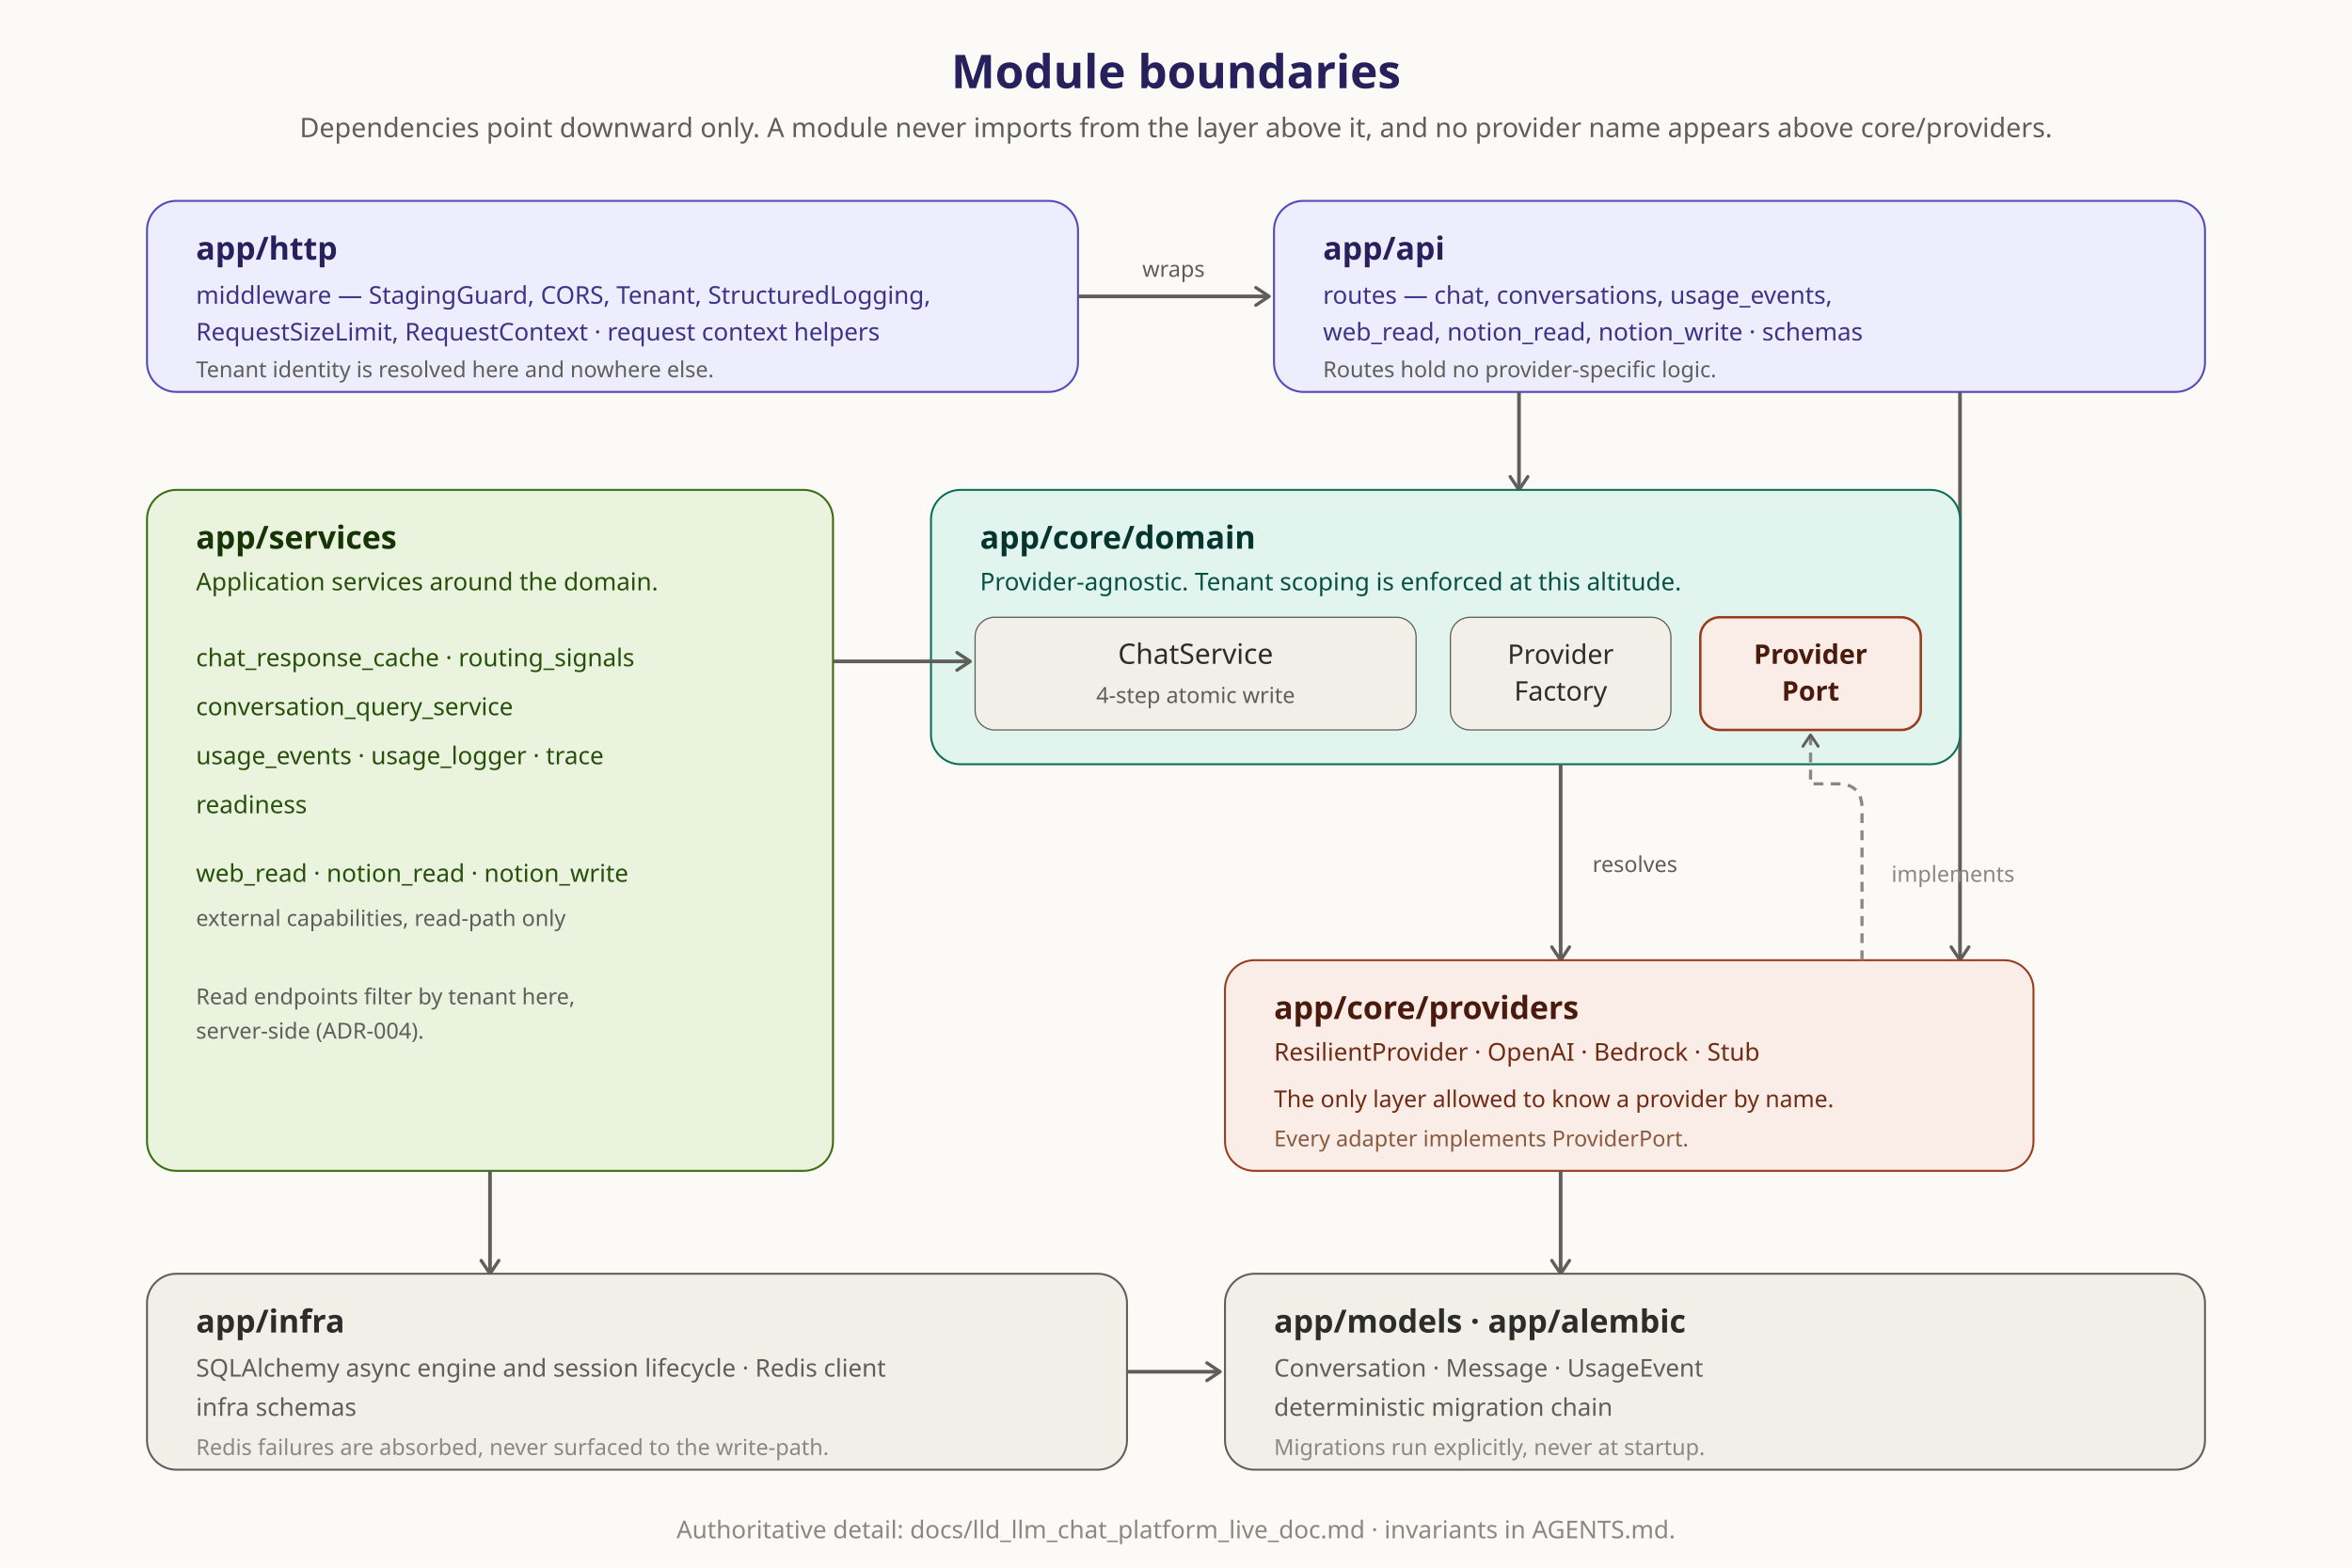
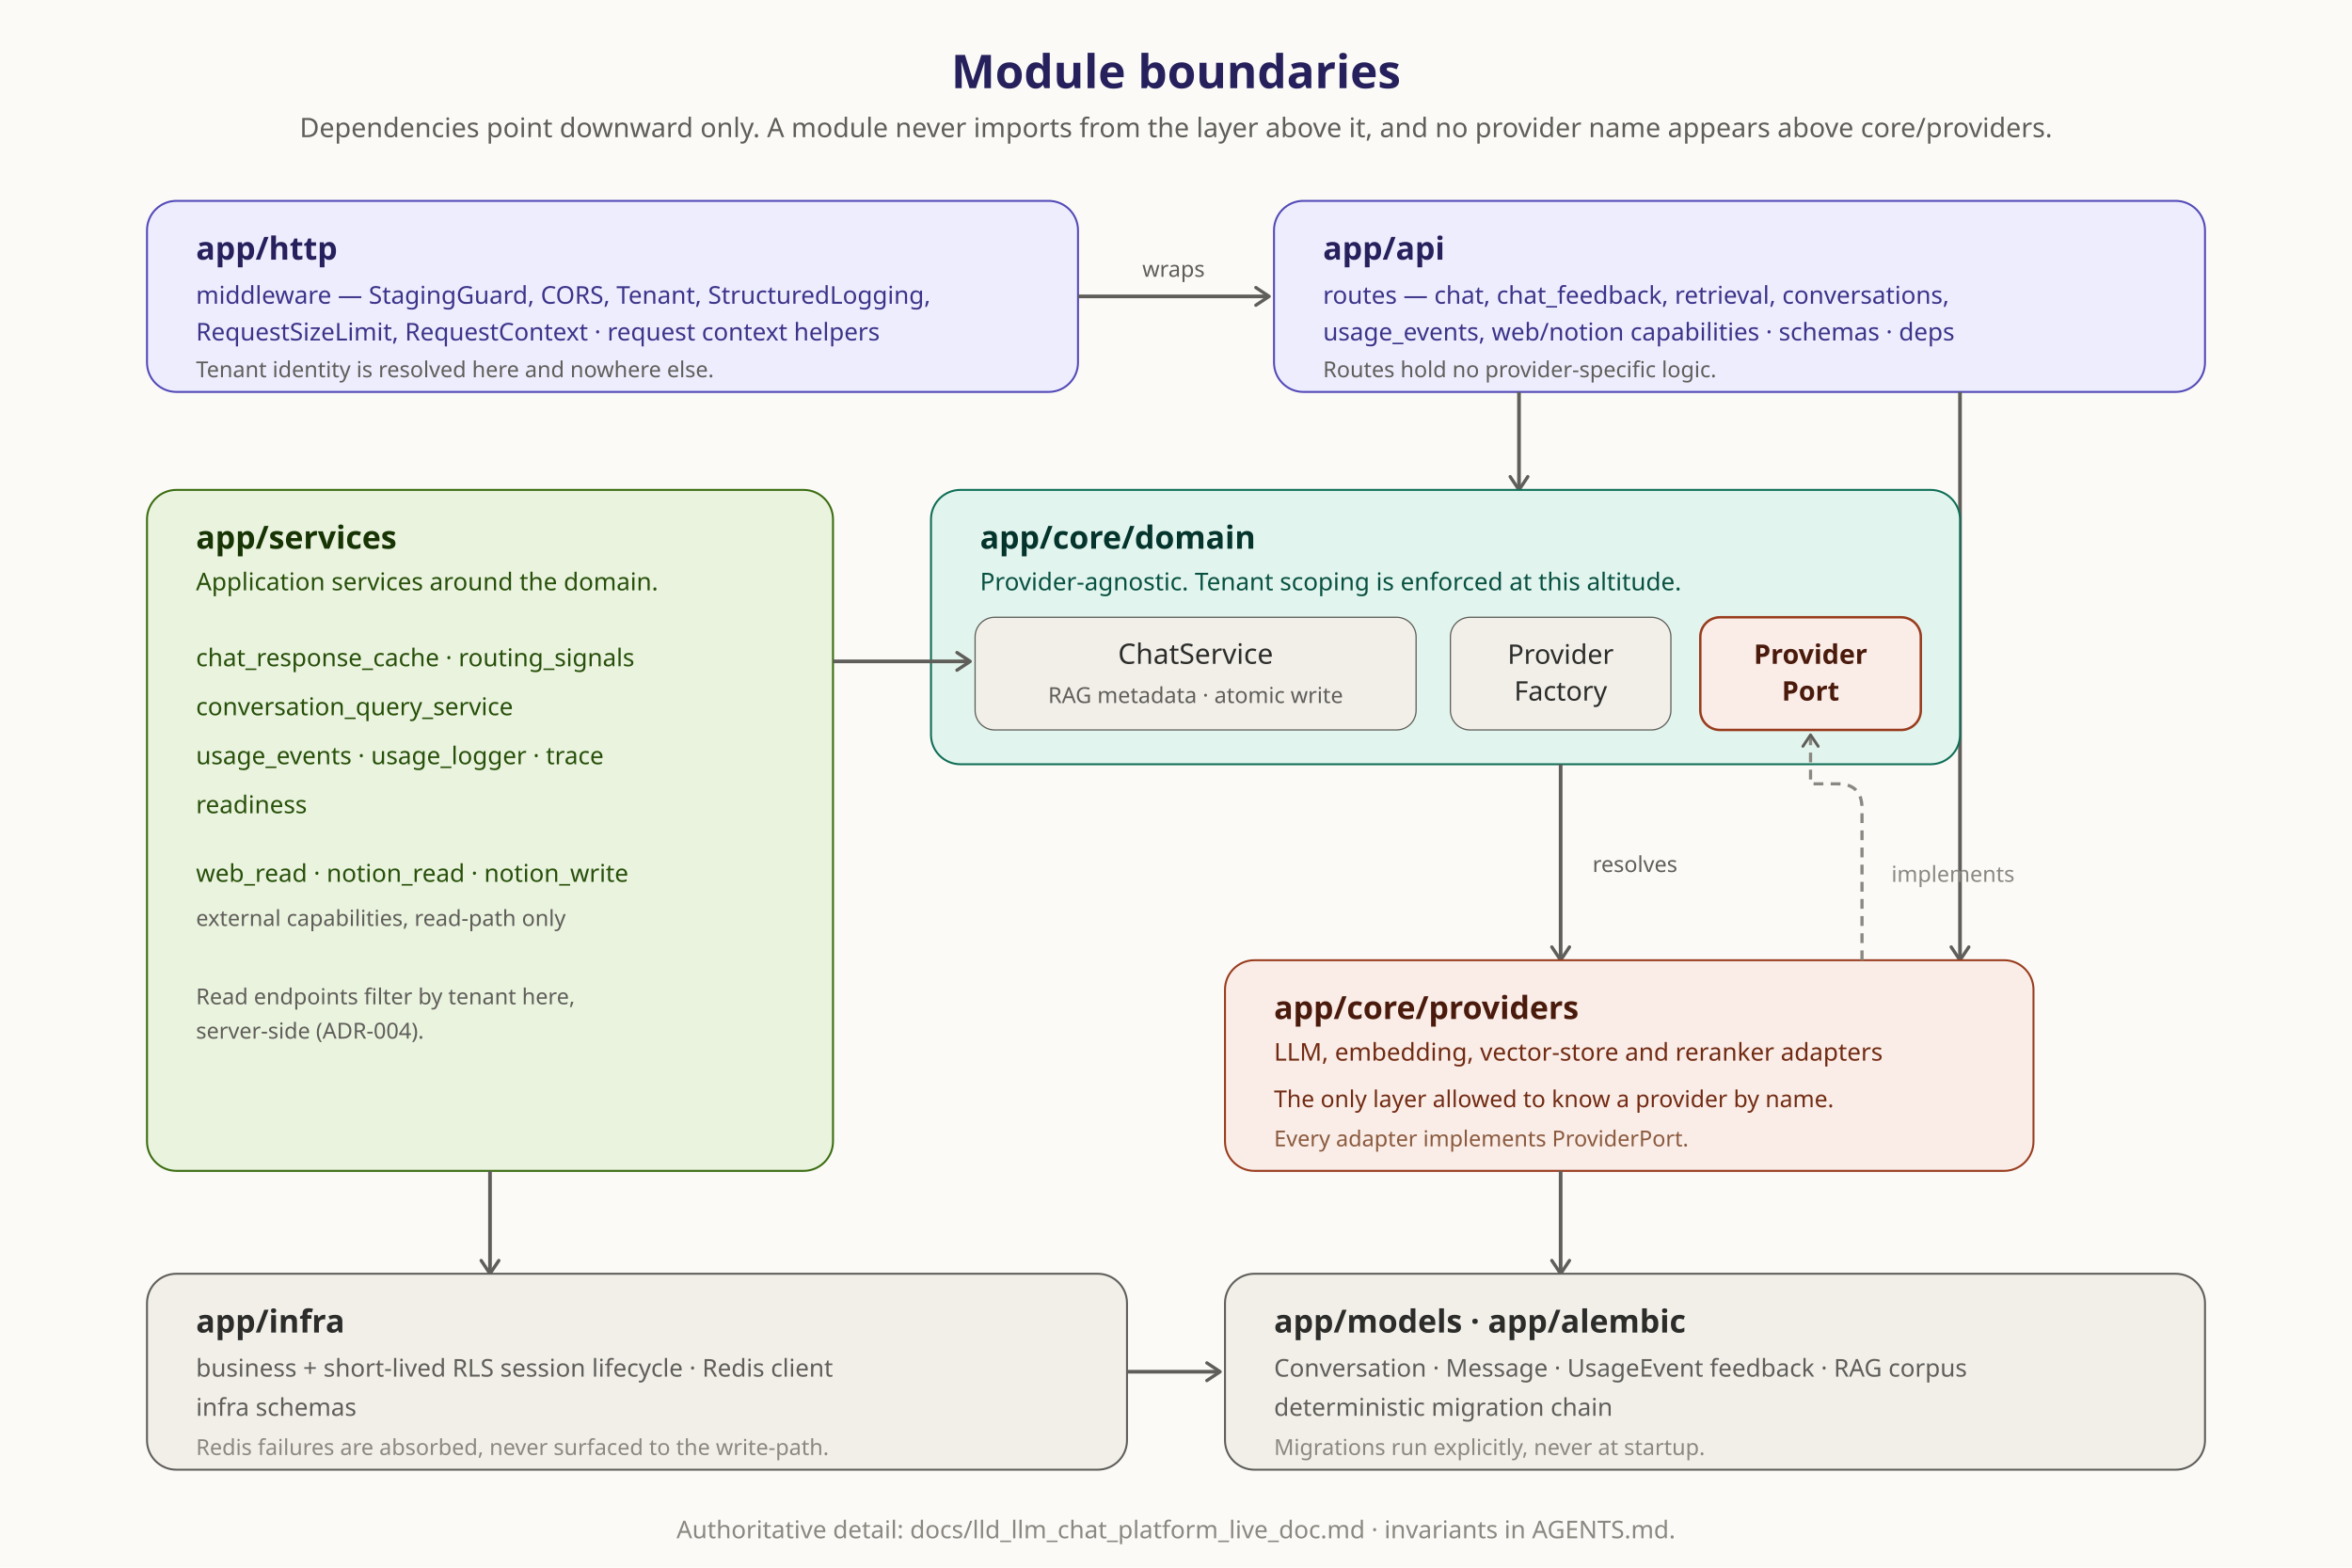
<svg xmlns="http://www.w3.org/2000/svg" width="960" height="640" viewBox="0 0 960 640" role="img">
  <defs>
    <marker id="arrow" viewBox="0 0 10 10" refX="8" refY="5" markerWidth="6" markerHeight="6" orient="auto-start-reverse">
      <path d="M2 1L8 5L2 9" fill="none" stroke="#5F5E5A" stroke-width="1.5" stroke-linecap="round" stroke-linejoin="round" />
    </marker>
  </defs>
  <rect width="960" height="640" fill="#FBFAF7" />
  <text x="480" y="36" text-anchor="middle" font-family="sans-serif" font-size="19" font-weight="600" fill="#26215C">Module boundaries</text>
  <text x="480" y="56" text-anchor="middle" font-family="sans-serif" font-size="11" fill="#5F5E5A">Dependencies point downward only. A module never imports from the layer above it, and no provider name appears above core/providers.</text>
  <g>
    <rect x="60" y="82" width="380" height="78" rx="12" fill="#EEEDFE" stroke="#534AB7" stroke-width="0.8" />
    <text x="80" y="106" font-family="sans-serif" font-size="13" font-weight="600" fill="#26215C">app/http</text>
    <text x="80" y="124" font-family="sans-serif" font-size="10" fill="#3C3489">middleware — StagingGuard, CORS, Tenant, StructuredLogging,</text>
    <text x="80" y="139" font-family="sans-serif" font-size="10" fill="#3C3489">RequestSizeLimit, RequestContext · request context helpers</text>
    <text x="80" y="154" font-family="sans-serif" font-size="9" fill="#5F5E5A">Tenant identity is resolved here and nowhere else.</text>
  </g>
  <g>
    <rect x="520" y="82" width="380" height="78" rx="12" fill="#EEEDFE" stroke="#534AB7" stroke-width="0.8" />
    <text x="540" y="106" font-family="sans-serif" font-size="13" font-weight="600" fill="#26215C">app/api</text>
-     <text x="540" y="124" font-family="sans-serif" font-size="10" fill="#3C3489">routes — chat, conversations, usage_events,</text>
-     <text x="540" y="139" font-family="sans-serif" font-size="10" fill="#3C3489">web_read, notion_read, notion_write · schemas</text>
+     <text x="540" y="124" font-family="sans-serif" font-size="10" fill="#3C3489">routes — chat, chat_feedback, retrieval, conversations,</text>
+     <text x="540" y="139" font-family="sans-serif" font-size="10" fill="#3C3489">usage_events, web/notion capabilities · schemas · deps</text>
    <text x="540" y="154" font-family="sans-serif" font-size="9" fill="#5F5E5A">Routes hold no provider-specific logic.</text>
  </g>
  <line x1="440" y1="121" x2="518" y2="121" stroke="#5F5E5A" stroke-width="1.5" marker-end="url(#arrow)" />
  <text x="479" y="113" text-anchor="middle" font-family="sans-serif" font-size="9" fill="#5F5E5A">wraps</text>
  <line x1="620" y1="160" x2="620" y2="200" stroke="#5F5E5A" stroke-width="1.5" marker-end="url(#arrow)" />
  <line x1="800" y1="160" x2="800" y2="392" stroke="#5F5E5A" stroke-width="1.5" marker-end="url(#arrow)" />
  <g>
    <rect x="380" y="200" width="420" height="112" rx="12" fill="#E1F5EE" stroke="#0F6E56" stroke-width="0.8" />
    <text x="400" y="224" font-family="sans-serif" font-size="13" font-weight="600" fill="#04342C">app/core/domain</text>
    <text x="400" y="241" font-family="sans-serif" font-size="10" fill="#085041">Provider-agnostic. Tenant scoping is enforced at this altitude.</text>
  </g>
  <g>
    <rect x="398" y="252" width="180" height="46" rx="8" fill="#F1EFE8" stroke="#5F5E5A" stroke-width="0.5" />
    <text x="488" y="271" text-anchor="middle" font-family="sans-serif" font-size="11.5" font-weight="500" fill="#2C2C2A">ChatService</text>
-     <text x="488" y="287" text-anchor="middle" font-family="sans-serif" font-size="9" fill="#5F5E5A">4-step atomic write</text>
+     <text x="488" y="287" text-anchor="middle" font-family="sans-serif" font-size="9" fill="#5F5E5A">RAG metadata · atomic write</text>
  </g>
  <g>
    <rect x="592" y="252" width="90" height="46" rx="8" fill="#F1EFE8" stroke="#5F5E5A" stroke-width="0.5" />
    <text x="637" y="271" text-anchor="middle" font-family="sans-serif" font-size="11" fill="#2C2C2A">Provider</text>
    <text x="637" y="286" text-anchor="middle" font-family="sans-serif" font-size="11" fill="#2C2C2A">Factory</text>
  </g>
  <g>
    <rect x="694" y="252" width="90" height="46" rx="8" fill="#FAECE7" stroke="#993C1D" stroke-width="1" />
    <text x="739" y="271" text-anchor="middle" font-family="sans-serif" font-size="11" font-weight="600" fill="#4A1B0C">Provider</text>
    <text x="739" y="286" text-anchor="middle" font-family="sans-serif" font-size="11" font-weight="600" fill="#4A1B0C">Port</text>
  </g>
  <line x1="637" y1="312" x2="637" y2="392" stroke="#5F5E5A" stroke-width="1.5" marker-end="url(#arrow)" />
  <text x="650" y="356" font-family="sans-serif" font-size="9" fill="#5F5E5A">resolves</text>
  <g>
    <rect x="500" y="392" width="330" height="86" rx="12" fill="#FAECE7" stroke="#993C1D" stroke-width="0.8" />
    <text x="520" y="416" font-family="sans-serif" font-size="13" font-weight="600" fill="#4A1B0C">app/core/providers</text>
-     <text x="520" y="433" font-family="sans-serif" font-size="10" fill="#712B13">ResilientProvider · OpenAI · Bedrock · Stub</text>
+     <text x="520" y="433" font-family="sans-serif" font-size="10" fill="#712B13">LLM, embedding, vector-store and reranker adapters</text>
    <text x="520" y="452" font-family="sans-serif" font-size="9.5" fill="#712B13">The only layer allowed to know a provider by name.</text>
    <text x="520" y="468" font-family="sans-serif" font-size="9" fill="#8A5A3E">Every adapter implements ProviderPort.</text>
  </g>
  <path d="M760 392 L760 330 Q760 320 750 320 L739 320 L739 300" fill="none" stroke="#8A8880" stroke-width="1.3" stroke-dasharray="4 3" marker-end="url(#arrow)" />
  <text x="772" y="360" font-family="sans-serif" font-size="9" fill="#8A8880">implements</text>
  <g>
    <rect x="60" y="200" width="280" height="278" rx="12" fill="#EAF3DE" stroke="#3B6D11" stroke-width="0.8" />
    <text x="80" y="224" font-family="sans-serif" font-size="13" font-weight="600" fill="#173404">app/services</text>
    <text x="80" y="241" font-family="sans-serif" font-size="10" fill="#27500A">Application services around the domain.</text>
    <text x="80" y="272" font-family="sans-serif" font-size="10" fill="#27500A">chat_response_cache · routing_signals</text>
    <text x="80" y="292" font-family="sans-serif" font-size="10" fill="#27500A">conversation_query_service</text>
    <text x="80" y="312" font-family="sans-serif" font-size="10" fill="#27500A">usage_events · usage_logger · trace</text>
    <text x="80" y="332" font-family="sans-serif" font-size="10" fill="#27500A">readiness</text>
    <text x="80" y="360" font-family="sans-serif" font-size="10" fill="#27500A">web_read · notion_read · notion_write</text>
    <text x="80" y="378" font-family="sans-serif" font-size="9" fill="#5F5E5A">external capabilities, read-path only</text>
    <text x="80" y="410" font-family="sans-serif" font-size="9" fill="#5F5E5A">Read endpoints filter by tenant here,</text>
    <text x="80" y="424" font-family="sans-serif" font-size="9" fill="#5F5E5A">server-side (ADR-004).</text>
  </g>
  <line x1="340" y1="270" x2="396" y2="270" stroke="#5F5E5A" stroke-width="1.5" marker-end="url(#arrow)" />
  <line x1="200" y1="478" x2="200" y2="520" stroke="#5F5E5A" stroke-width="1.5" marker-end="url(#arrow)" />
  <line x1="637" y1="478" x2="637" y2="520" stroke="#5F5E5A" stroke-width="1.5" marker-end="url(#arrow)" />
  <g>
    <rect x="60" y="520" width="400" height="80" rx="12" fill="#F1EFE8" stroke="#5F5E5A" stroke-width="0.8" />
    <text x="80" y="544" font-family="sans-serif" font-size="13" font-weight="600" fill="#2C2C2A">app/infra</text>
-     <text x="80" y="562" font-family="sans-serif" font-size="10" fill="#5F5E5A">SQLAlchemy async engine and session lifecycle · Redis client</text>
+     <text x="80" y="562" font-family="sans-serif" font-size="10" fill="#5F5E5A">business + short-lived RLS session lifecycle · Redis client</text>
    <text x="80" y="578" font-family="sans-serif" font-size="10" fill="#5F5E5A">infra schemas</text>
    <text x="80" y="594" font-family="sans-serif" font-size="9" fill="#8A8880">Redis failures are absorbed, never surfaced to the write-path.</text>
  </g>
  <g>
    <rect x="500" y="520" width="400" height="80" rx="12" fill="#F1EFE8" stroke="#5F5E5A" stroke-width="0.8" />
    <text x="520" y="544" font-family="sans-serif" font-size="13" font-weight="600" fill="#2C2C2A">app/models · app/alembic</text>
-     <text x="520" y="562" font-family="sans-serif" font-size="10" fill="#5F5E5A">Conversation · Message · UsageEvent</text>
+     <text x="520" y="562" font-family="sans-serif" font-size="10" fill="#5F5E5A">Conversation · Message · UsageEvent feedback · RAG corpus</text>
    <text x="520" y="578" font-family="sans-serif" font-size="10" fill="#5F5E5A">deterministic migration chain</text>
    <text x="520" y="594" font-family="sans-serif" font-size="9" fill="#8A8880">Migrations run explicitly, never at startup.</text>
  </g>
  <line x1="460" y1="560" x2="498" y2="560" stroke="#5F5E5A" stroke-width="1.5" marker-end="url(#arrow)" />
  <text x="480" y="628" text-anchor="middle" font-family="sans-serif" font-size="10" fill="#8A8880">Authoritative detail: docs/lld_llm_chat_platform_live_doc.md · invariants in AGENTS.md.</text>
</svg>
